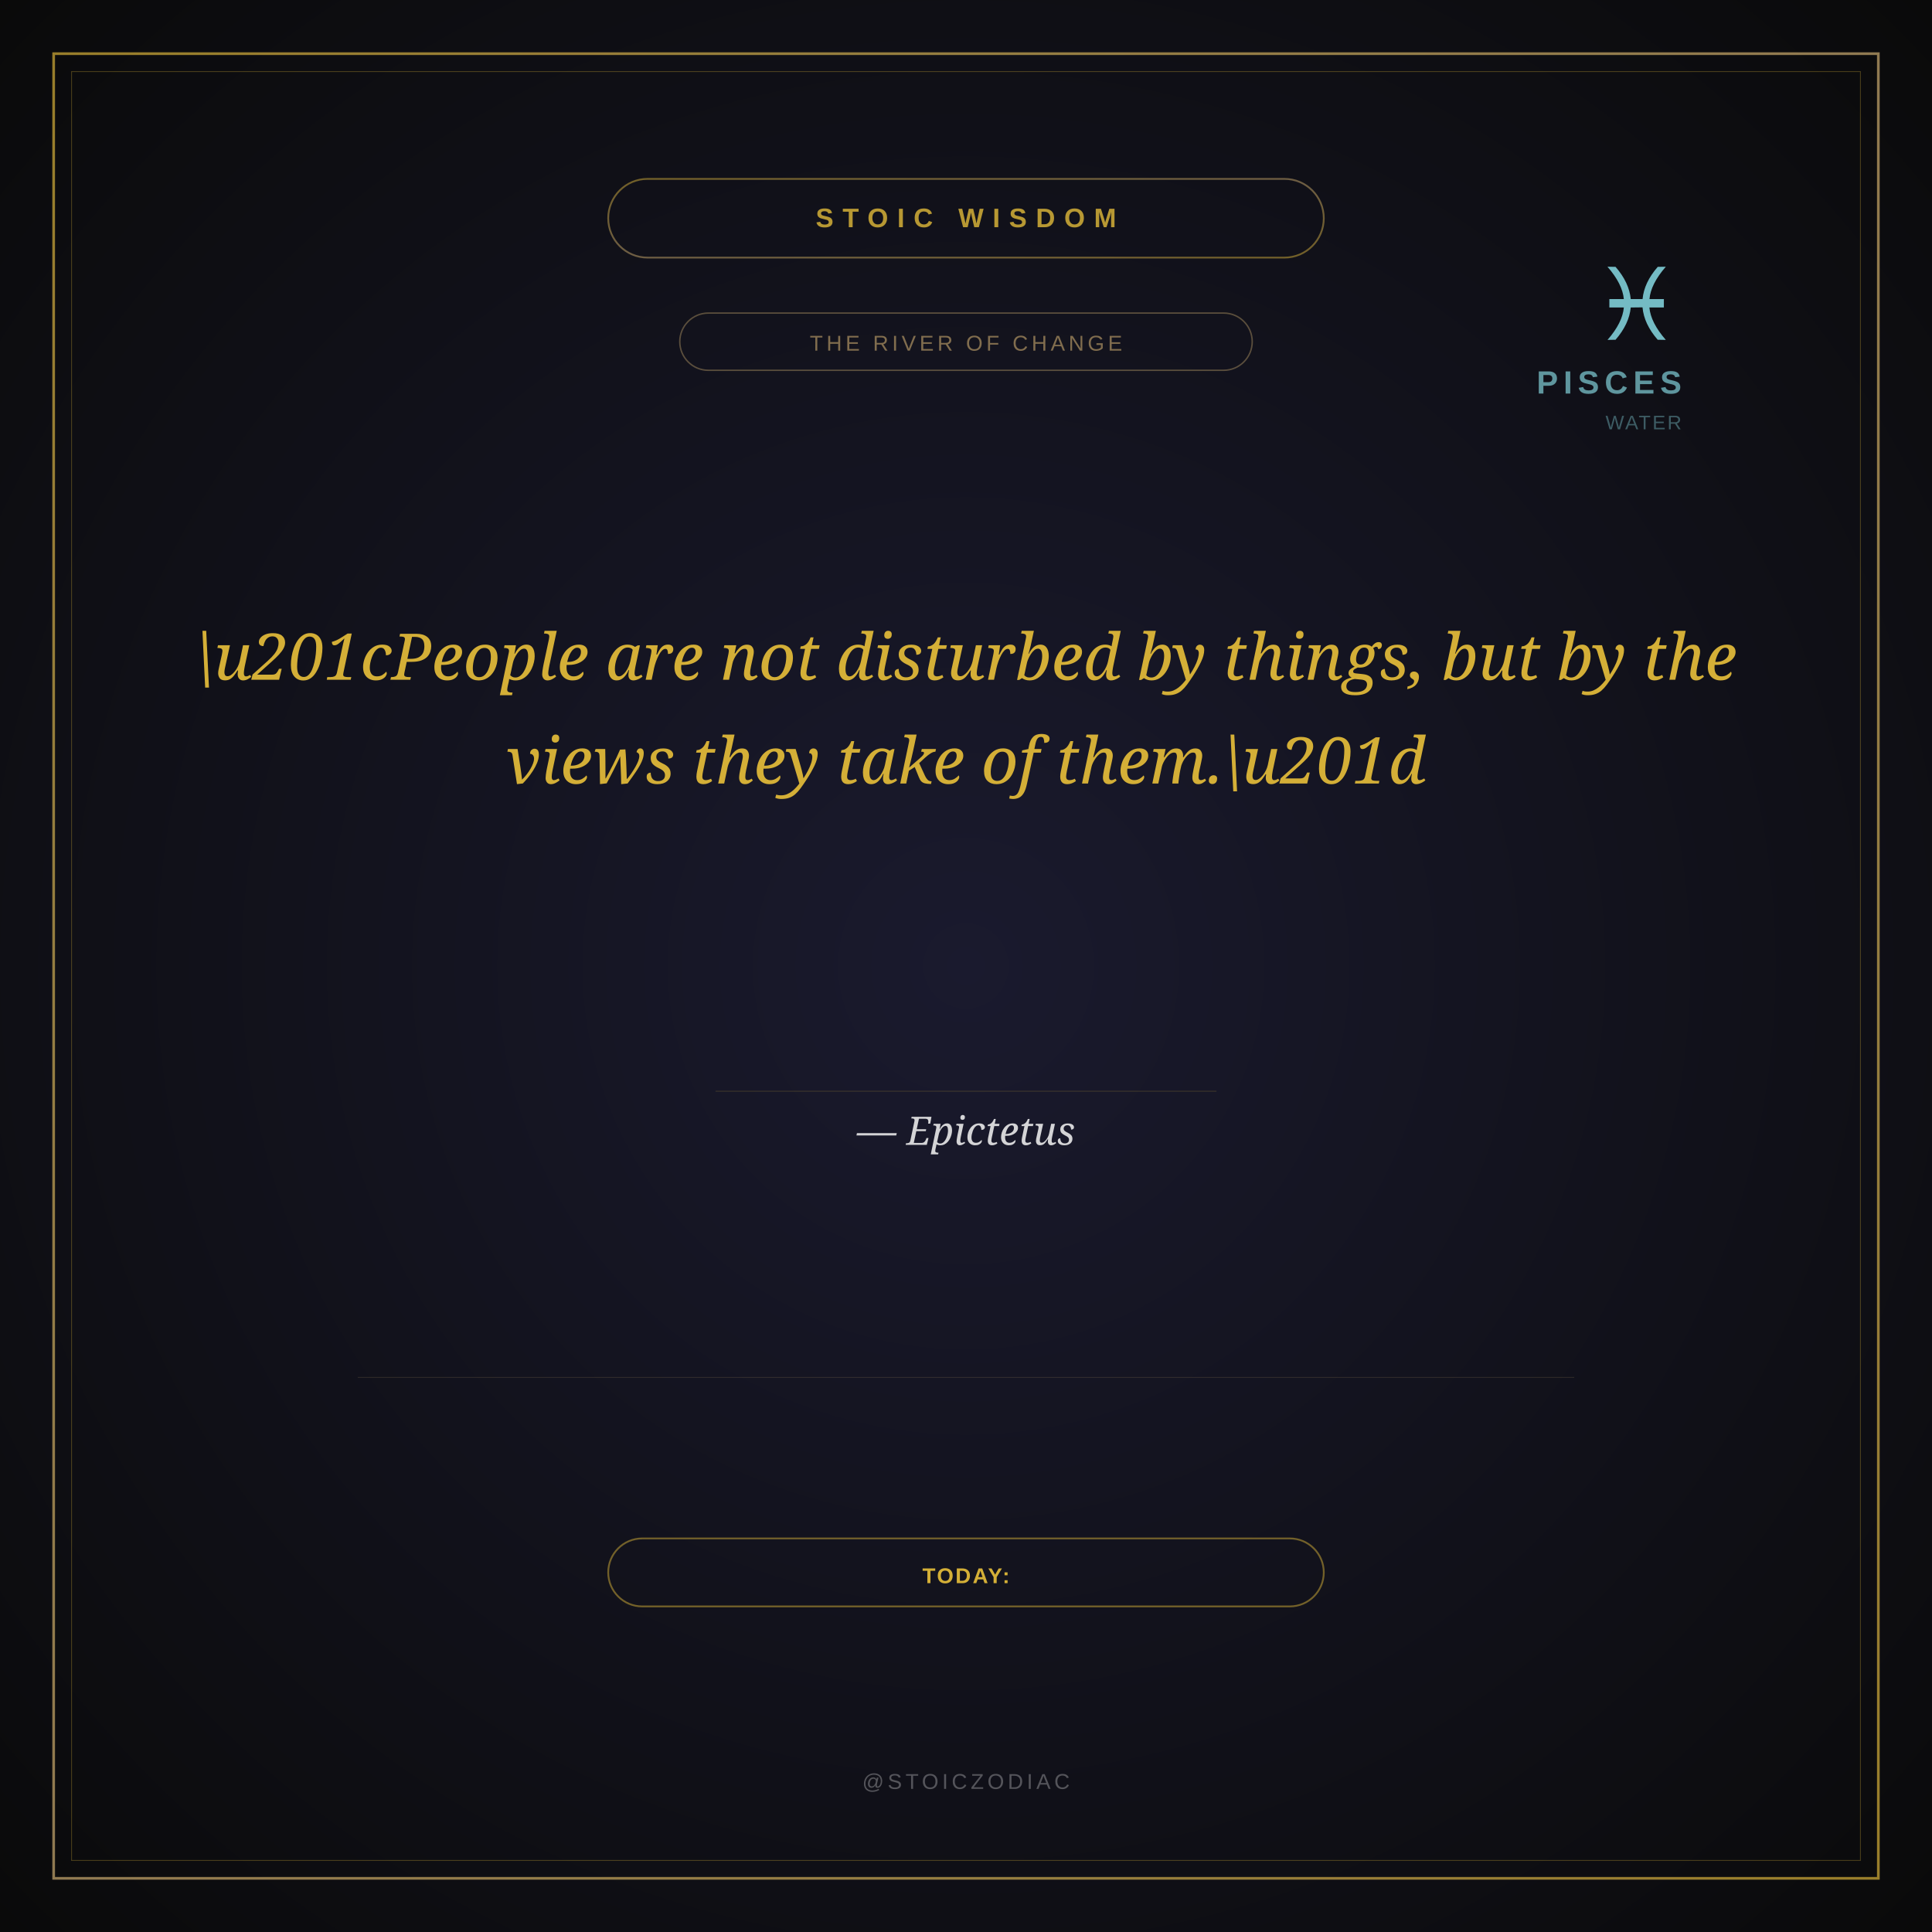
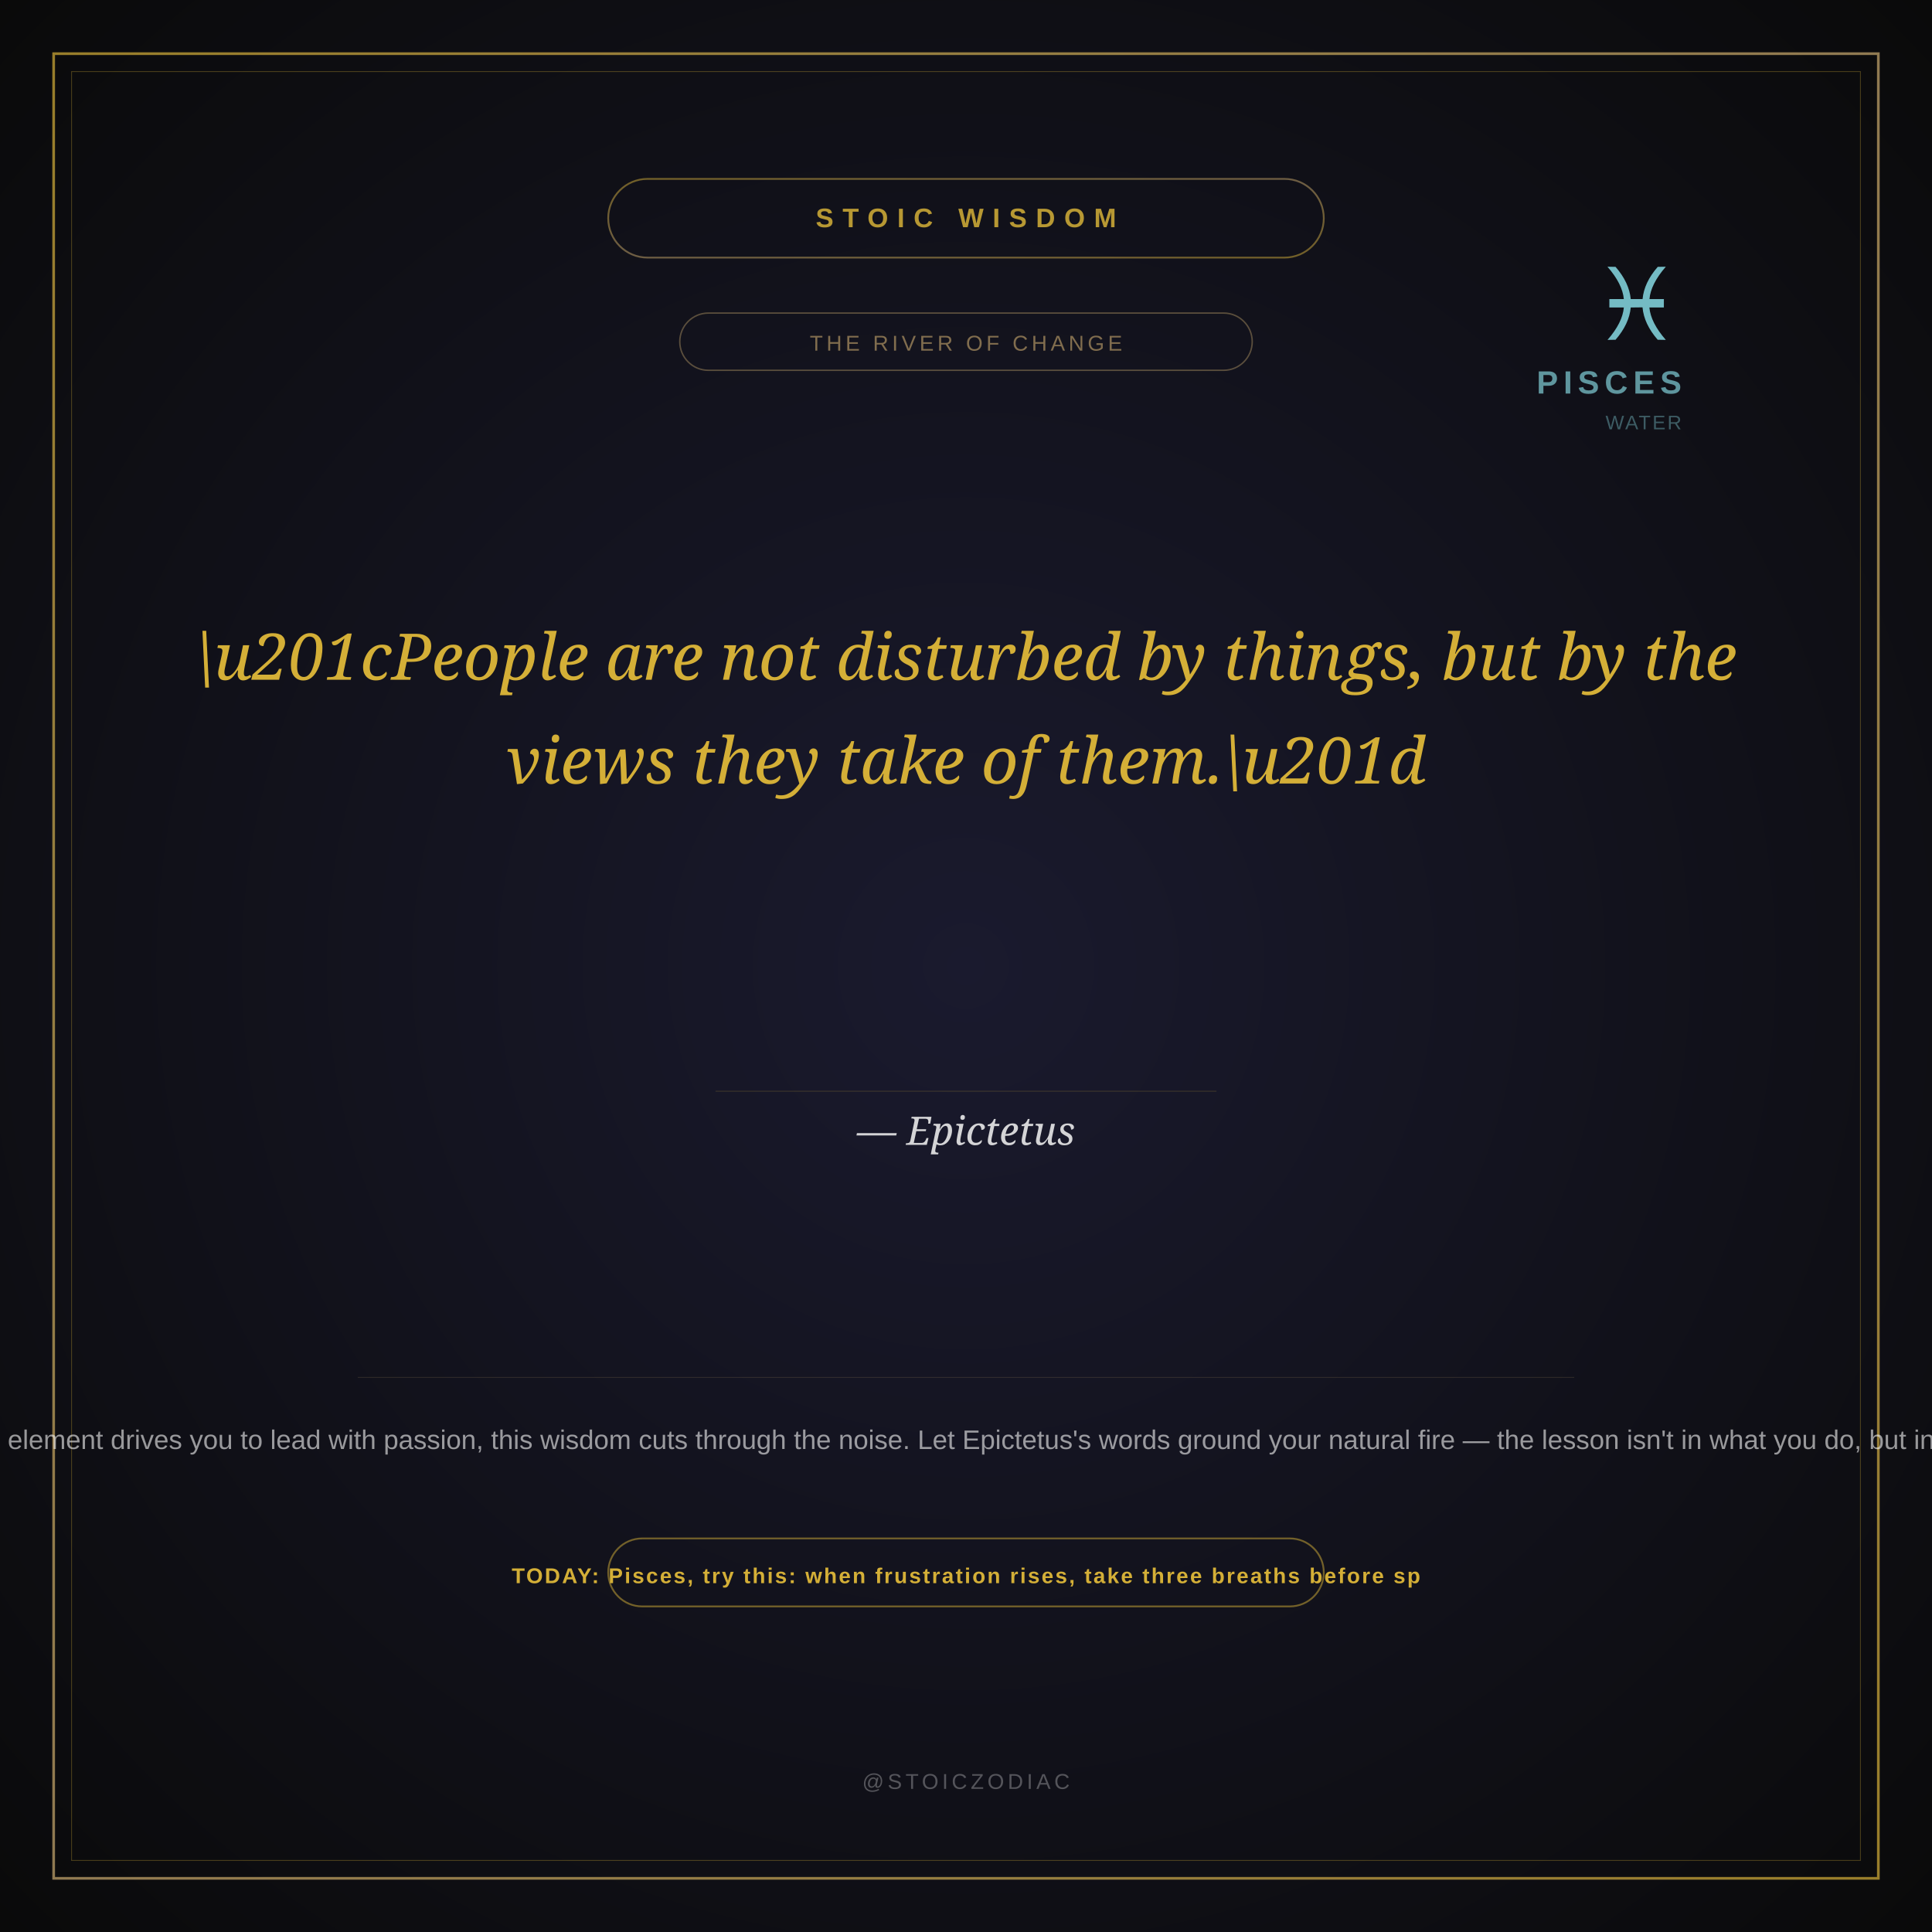
<svg xmlns="http://www.w3.org/2000/svg" viewBox="0 0 1080 1080" width="1080" height="1080">
  <defs>
    <radialGradient id="bgGrad" cx="50%" cy="50%" r="70%">
      <stop offset="0%" stop-color="#1A1A2E" />
      <stop offset="100%" stop-color="#0A0A0A" />
    </radialGradient>
    <linearGradient id="goldGrad" x1="0%" y1="0%" x2="100%" y2="100%">
      <stop offset="0%" stop-color="#D4AF37" />
      <stop offset="50%" stop-color="#C9A96E" />
      <stop offset="100%" stop-color="#D4AF37" />
    </linearGradient>
  </defs>
  <rect width="1080" height="1080" fill="url(#bgGrad)" />
  <rect x="30" y="30" width="1020" height="1020" fill="none" stroke="url(#goldGrad)" stroke-width="1.5" opacity="0.7" />
  <rect x="40" y="40" width="1000" height="1000" fill="none" stroke="#D4AF37" stroke-width="0.5" opacity="0.3" />
  <line x1="240" y1="60" x2="840" y2="60" stroke="url(#goldGrad)" stroke-width="1.5" opacity="0.5" />
  <line x1="240" y1="1018" x2="840" y2="1018" stroke="url(#goldGrad)" stroke-width="1.5" opacity="0.5" />
  <rect x="340" y="100" width="400" height="44" rx="22" fill="none" stroke="url(#goldGrad)" stroke-width="1" opacity="0.5" />
  <text x="540" y="127" font-family="Arial, sans-serif" font-size="15" font-weight="600" letter-spacing="5" fill="#D4AF37" text-anchor="middle" opacity="0.85">STOIC WISDOM</text>
  <text x="940" y="190" font-family="serif" font-size="56" fill="#80CED7" text-anchor="end" opacity="0.9">♓</text>
  <text x="940" y="220" font-family="Arial, sans-serif" font-size="18" font-weight="600" fill="#80CED7" text-anchor="end" letter-spacing="3" opacity="0.7">PISCES</text>
  <text x="940" y="240" font-family="Arial, sans-serif" font-size="11" fill="#80CED7" text-anchor="end" letter-spacing="1" opacity="0.4">WATER</text>
  <rect x="380" y="175" width="320" height="32" rx="16" fill="none" stroke="#C9A96E" stroke-width="0.8" opacity="0.4" />
  <text x="540" y="196" font-family="Arial, sans-serif" font-size="12" font-weight="500" letter-spacing="2" fill="#C9A96E" text-anchor="middle" opacity="0.6">THE RIVER OF CHANGE</text>
  <line x1="250" y1="280" x2="830" y2="280" stroke="url(#goldGrad)" stroke-width="0.5" opacity="0.2" />
  <text x="540" y="380" font-family="Georgia, serif" font-size="36" fill="#D4AF37" text-anchor="middle" font-style="italic">\u201cPeople are not disturbed by things, but by the</text>
  <text x="540" y="438" font-family="Georgia, serif" font-size="36" fill="#D4AF37" text-anchor="middle" font-style="italic">views they take of them.\u201d</text>
  <line x1="400" y1="610" x2="680" y2="610" stroke="#D4AF37" stroke-width="0.5" opacity="0.2" />
  <text x="540" y="640" font-family="Georgia, serif" font-size="22" font-style="italic" fill="#F5F5F5" text-anchor="middle" opacity="0.85">— Epictetus</text>
  <line x1="200" y1="770" x2="880" y2="770" stroke="#C9A96E" stroke-width="0.5" opacity="0.15" />
-   <text x="540" y="810" font-family="Arial, sans-serif" font-size="15" fill="#F5F5F5" text-anchor="middle" opacity="0.6" />
+   <text x="540" y="810" font-family="Arial, sans-serif" font-size="15" fill="#F5F5F5" text-anchor="middle" opacity="0.6">For Pisces, whose element drives you to lead with passion, this wisdom cuts through the noise. Let Epictetus's words ground your natural fire — the lesson isn't in what you do, but in how you choose t</text>
  <rect x="340" y="860" width="400" height="38" rx="19" fill="none" stroke="#D4AF37" stroke-width="1" opacity="0.5" />
-   <text x="540" y="885" font-family="Arial, sans-serif" font-size="12" font-weight="600" fill="#D4AF37" text-anchor="middle" letter-spacing="1">TODAY: </text>
+   <text x="540" y="885" font-family="Arial, sans-serif" font-size="12" font-weight="600" fill="#D4AF37" text-anchor="middle" letter-spacing="1">TODAY: Pisces, try this: when frustration rises, take three breaths before sp</text>
  <text x="540" y="1000" font-family="Arial, sans-serif" font-size="12" fill="#F5F5F5" text-anchor="middle" opacity="0.3" letter-spacing="2">@STOICZODIAC</text>
</svg>
